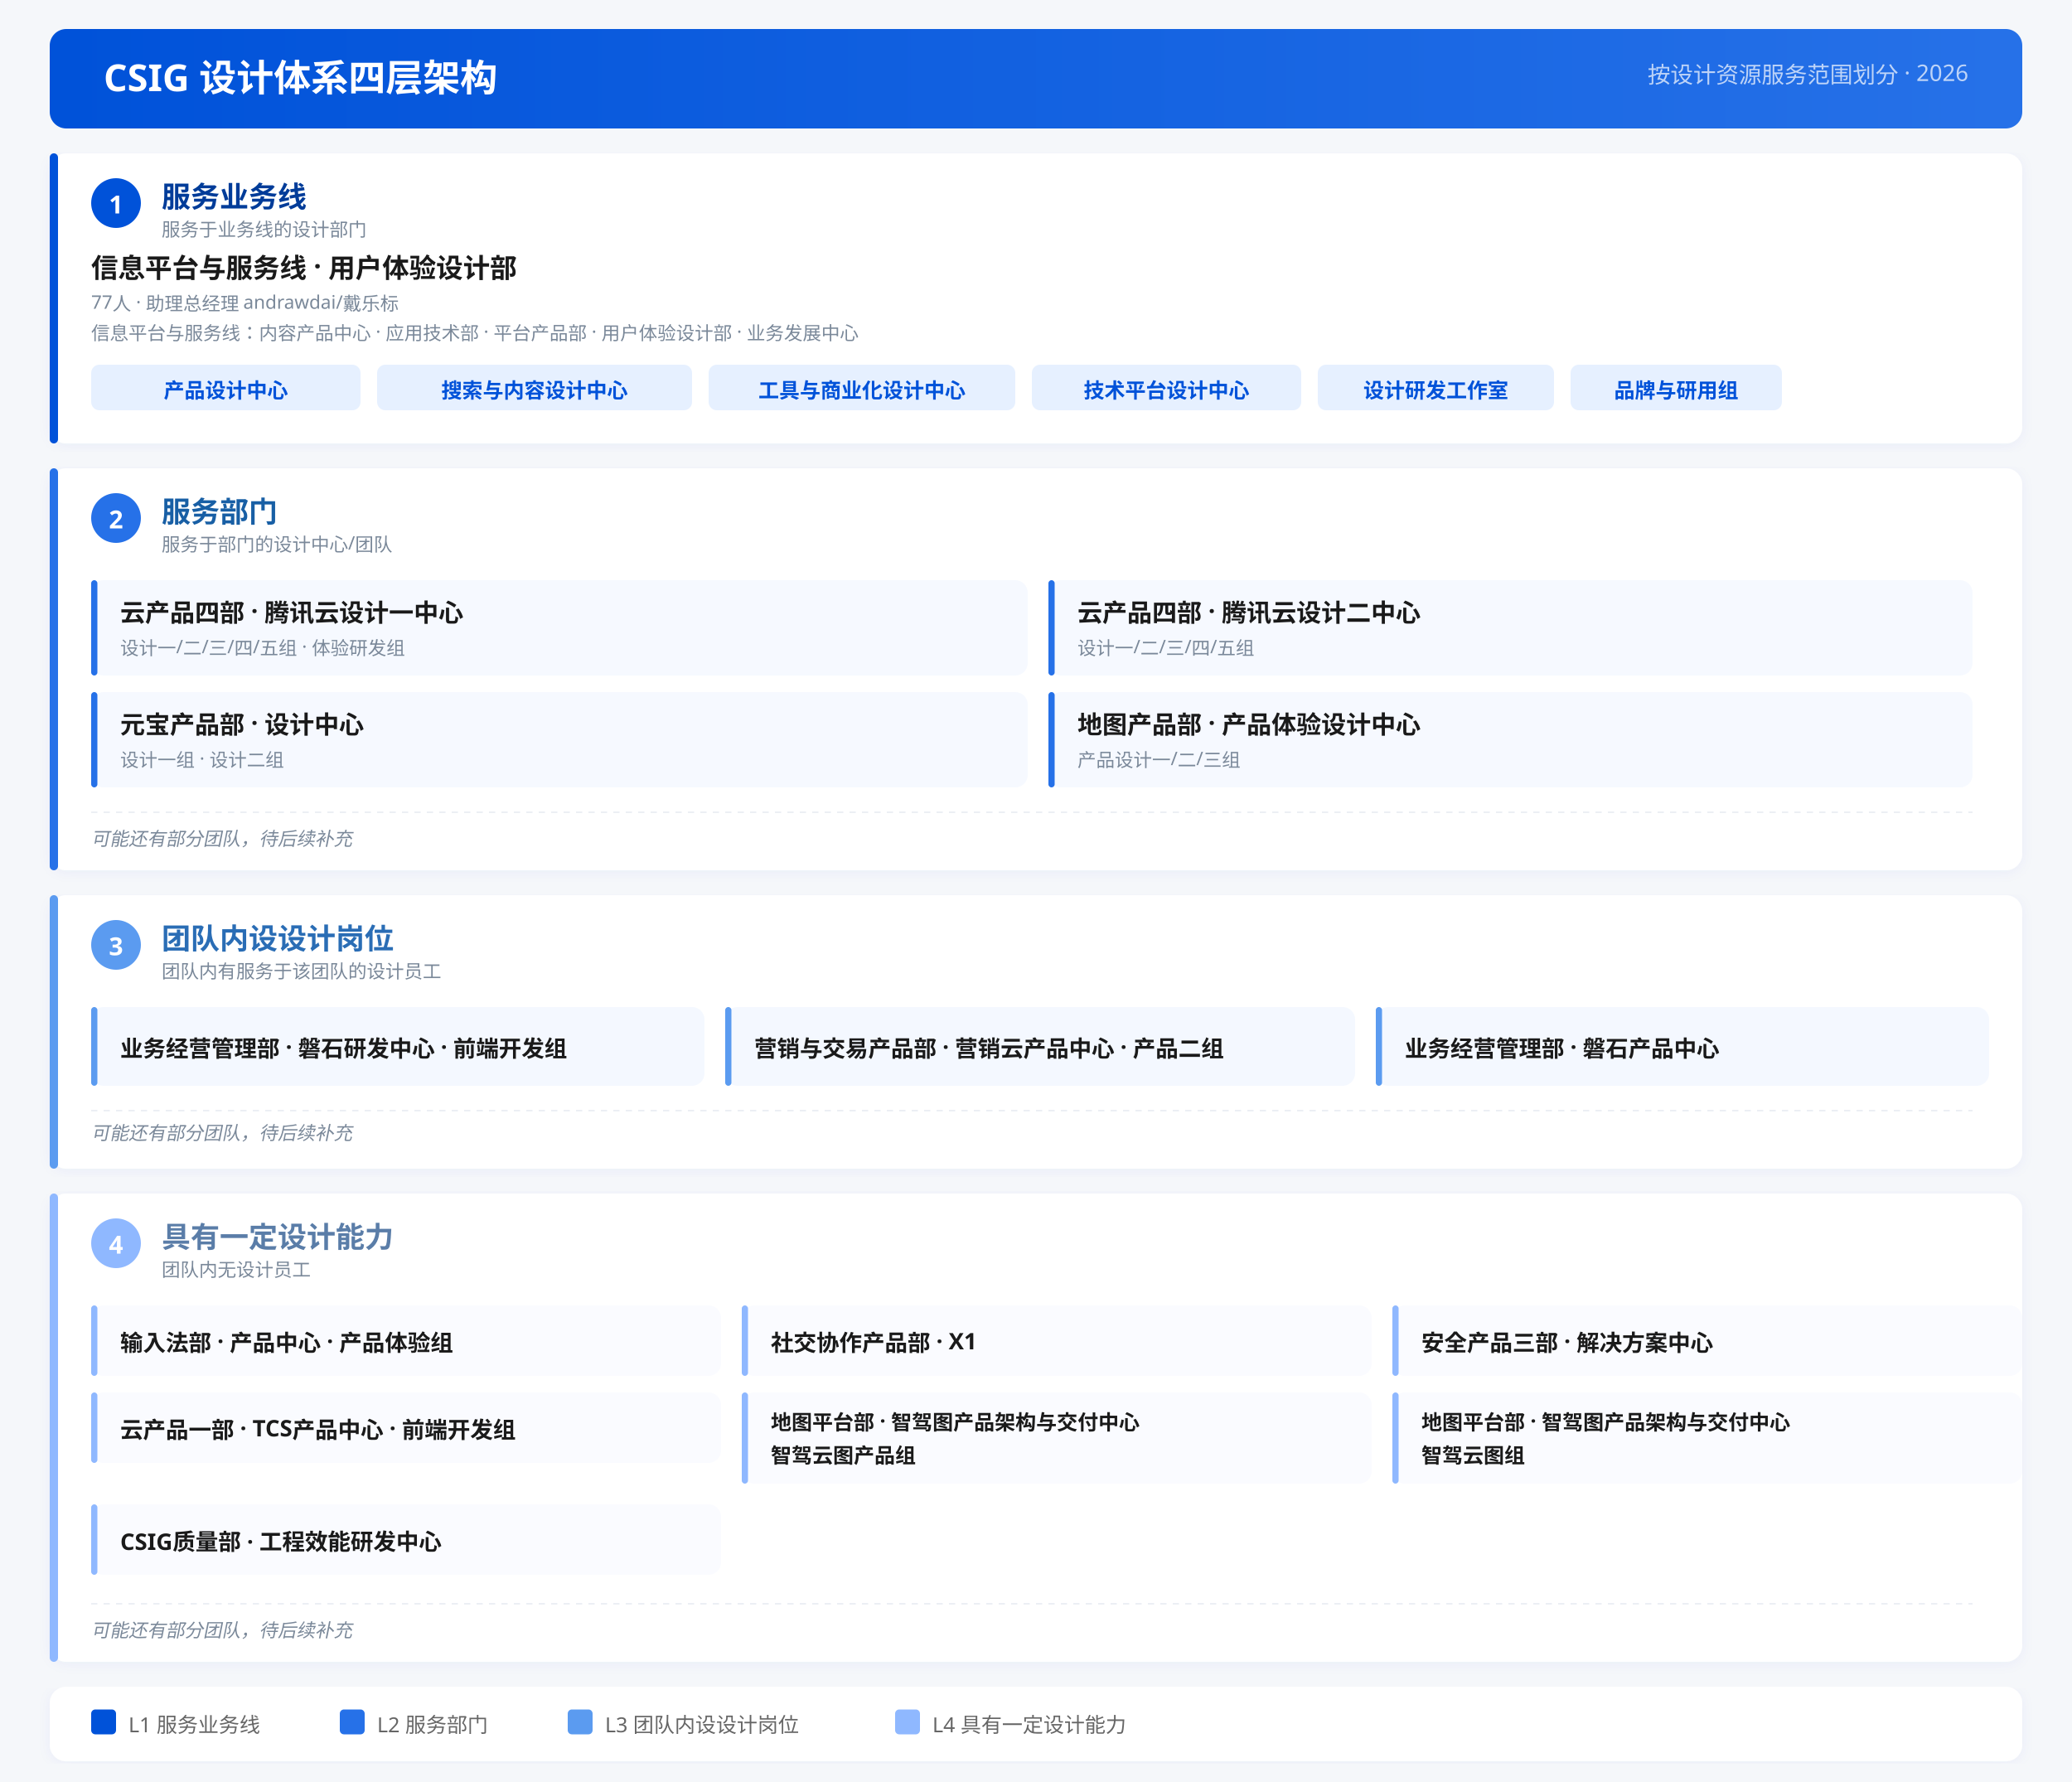
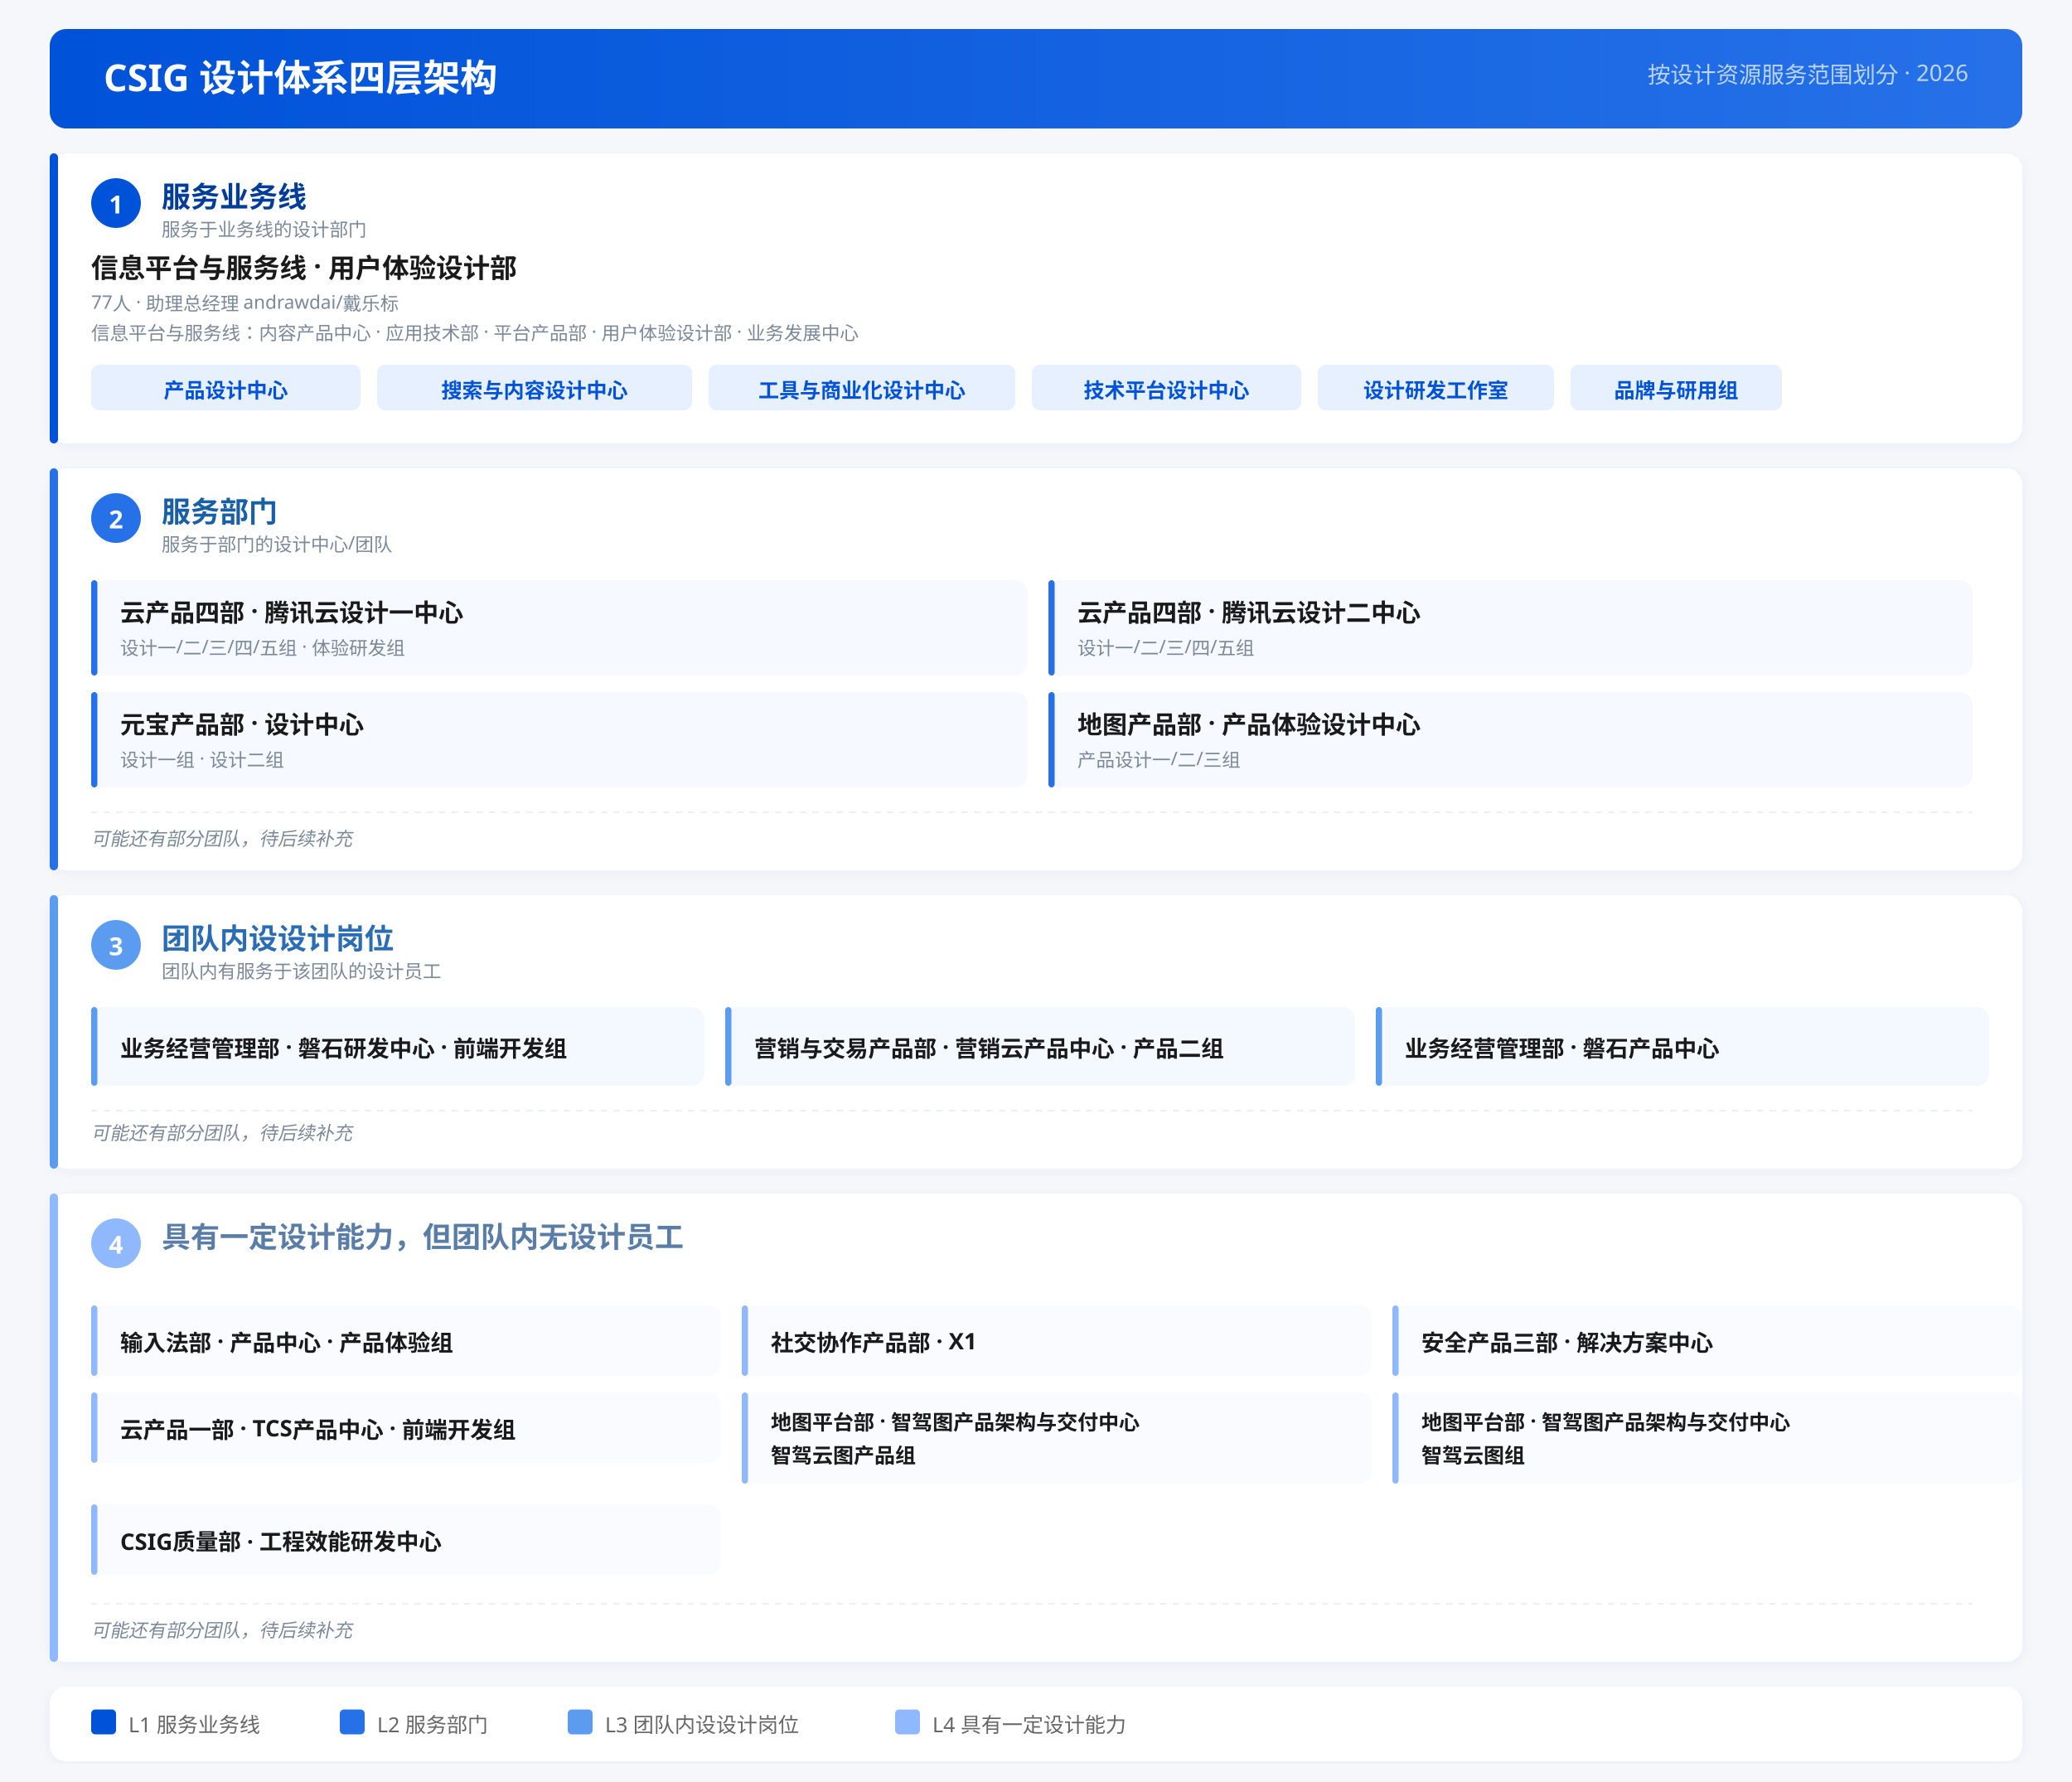
<svg xmlns="http://www.w3.org/2000/svg" viewBox="0 0 1000 860" width="1000" height="860">
  <defs>
    <style>
    text { font-family: 'TencentSans', '腾讯体', 'PingFang SC', 'Microsoft YaHei', sans-serif; }
  </style>
    <filter id="s" x="-2%" y="-1%" width="104%" height="104%">
      <feDropShadow dx="0" dy="1" stdDeviation="3" flood-color="#0052D9" flood-opacity="0.05" />
    </filter>
    <linearGradient id="hg" x1="0" y1="0" x2="1" y2="0">
      <stop offset="0%" stop-color="#0052D9" />
      <stop offset="100%" stop-color="#2671E8" />
    </linearGradient>
  </defs>
  <rect width="1000" height="860" fill="#F5F7FA" />
  <rect x="24" y="14" width="952" height="48" rx="8" fill="url(#hg)" />
  <text x="50" y="44" fill="white" font-size="18" font-weight="700">CSIG 设计体系四层架构</text>
  <text x="950" y="40" text-anchor="end" fill="white" font-size="11" opacity="0.7">按设计资源服务范围划分 · 2026</text>
  <rect x="24" y="74" width="952" height="140" rx="8" fill="white" filter="url(#s)" />
  <rect x="24" y="74" width="4" height="140" rx="2" fill="#0052D9" />
  <rect x="44" y="86" width="24" height="24" rx="12" fill="#0052D9" />
  <text x="56" y="103" text-anchor="middle" fill="white" font-size="12" font-weight="700">1</text>
  <text x="78" y="100" fill="#003C99" font-size="14" font-weight="700">服务业务线</text>
  <text x="78" y="114" fill="#7A8899" font-size="9">服务于业务线的设计部门</text>
  <text x="44" y="134" fill="#1A1A1A" font-size="13" font-weight="700">信息平台与服务线 · 用户体验设计部</text>
  <text x="44" y="149" fill="#7A8899" font-size="9">77人 · 助理总经理 andrawdai/戴乐标</text>
  <text x="44" y="164" fill="#7A8899" font-size="9">信息平台与服务线：内容产品中心 · 应用技术部 · 平台产品部 · 用户体验设计部 · 业务发展中心</text>
  <rect x="44" y="176" width="130" height="22" rx="4" fill="#E6F0FF" />
  <text x="109" y="192" text-anchor="middle" fill="#0052D9" font-size="10" font-weight="600">产品设计中心</text>
  <rect x="182" y="176" width="152" height="22" rx="4" fill="#E6F0FF" />
  <text x="258" y="192" text-anchor="middle" fill="#0052D9" font-size="10" font-weight="600">搜索与内容设计中心</text>
  <rect x="342" y="176" width="148" height="22" rx="4" fill="#E6F0FF" />
  <text x="416" y="192" text-anchor="middle" fill="#0052D9" font-size="10" font-weight="600">工具与商业化设计中心</text>
  <rect x="498" y="176" width="130" height="22" rx="4" fill="#E6F0FF" />
  <text x="563" y="192" text-anchor="middle" fill="#0052D9" font-size="10" font-weight="600">技术平台设计中心</text>
  <rect x="636" y="176" width="114" height="22" rx="4" fill="#E6F0FF" />
  <text x="693" y="192" text-anchor="middle" fill="#0052D9" font-size="10" font-weight="600">设计研发工作室</text>
  <rect x="758" y="176" width="102" height="22" rx="4" fill="#E6F0FF" />
  <text x="809" y="192" text-anchor="middle" fill="#0052D9" font-size="10" font-weight="600">品牌与研用组</text>
  <rect x="24" y="226" width="952" height="194" rx="8" fill="white" filter="url(#s)" />
  <rect x="24" y="226" width="4" height="194" rx="2" fill="#2671E8" />
  <rect x="44" y="238" width="24" height="24" rx="12" fill="#2671E8" />
  <text x="56" y="255" text-anchor="middle" fill="white" font-size="12" font-weight="700">2</text>
  <text x="78" y="252" fill="#185FA5" font-size="14" font-weight="700">服务部门</text>
  <text x="78" y="266" fill="#7A8899" font-size="9">服务于部门的设计中心/团队</text>
  <rect x="44" y="280" width="452" height="46" rx="6" fill="#F6F9FF" />
  <rect x="44" y="280" width="3" height="46" rx="1.5" fill="#2671E8" />
  <text x="58" y="300" fill="#1A1A1A" font-size="12" font-weight="700">云产品四部 · 腾讯云设计一中心</text>
  <text x="58" y="316" fill="#7A8899" font-size="9">设计一/二/三/四/五组 · 体验研发组</text>
  <rect x="506" y="280" width="446" height="46" rx="6" fill="#F6F9FF" />
  <rect x="506" y="280" width="3" height="46" rx="1.5" fill="#2671E8" />
  <text x="520" y="300" fill="#1A1A1A" font-size="12" font-weight="700">云产品四部 · 腾讯云设计二中心</text>
  <text x="520" y="316" fill="#7A8899" font-size="9">设计一/二/三/四/五组</text>
  <rect x="44" y="334" width="452" height="46" rx="6" fill="#F6F9FF" />
  <rect x="44" y="334" width="3" height="46" rx="1.5" fill="#2671E8" />
  <text x="58" y="354" fill="#1A1A1A" font-size="12" font-weight="700">元宝产品部 · 设计中心</text>
  <text x="58" y="370" fill="#7A8899" font-size="9">设计一组 · 设计二组</text>
  <rect x="506" y="334" width="446" height="46" rx="6" fill="#F6F9FF" />
  <rect x="506" y="334" width="3" height="46" rx="1.5" fill="#2671E8" />
  <text x="520" y="354" fill="#1A1A1A" font-size="12" font-weight="700">地图产品部 · 产品体验设计中心</text>
  <text x="520" y="370" fill="#7A8899" font-size="9">产品设计一/二/三组</text>
  <line x1="44" y1="392" x2="952" y2="392" stroke="#E0E6EE" stroke-width="0.5" stroke-dasharray="3,3" />
  <text x="44" y="408" fill="#7A8899" font-size="9" font-style="italic">可能还有部分团队，待后续补充</text>
  <rect x="24" y="432" width="952" height="132" rx="8" fill="white" filter="url(#s)" />
  <rect x="24" y="432" width="4" height="132" rx="2" fill="#5B9BF0" />
  <rect x="44" y="444" width="24" height="24" rx="12" fill="#5B9BF0" />
  <text x="56" y="461" text-anchor="middle" fill="white" font-size="12" font-weight="700">3</text>
  <text x="78" y="458" fill="#2A6DB5" font-size="14" font-weight="700">团队内设设计岗位</text>
  <text x="78" y="472" fill="#7A8899" font-size="9">团队内有服务于该团队的设计员工</text>
  <rect x="44" y="486" width="296" height="38" rx="6" fill="#F4F8FF" />
  <rect x="44" y="486" width="3" height="38" rx="1.5" fill="#5B9BF0" />
  <text x="58" y="510" fill="#1A1A1A" font-size="11" font-weight="700">业务经营管理部 · 磐石研发中心 · 前端开发组</text>
  <rect x="350" y="486" width="304" height="38" rx="6" fill="#F4F8FF" />
  <rect x="350" y="486" width="3" height="38" rx="1.5" fill="#5B9BF0" />
  <text x="364" y="510" fill="#1A1A1A" font-size="11" font-weight="700">营销与交易产品部 · 营销云产品中心 · 产品二组</text>
  <rect x="664" y="486" width="296" height="38" rx="6" fill="#F4F8FF" />
  <rect x="664" y="486" width="3" height="38" rx="1.5" fill="#5B9BF0" />
  <text x="678" y="510" fill="#1A1A1A" font-size="11" font-weight="700">业务经营管理部 · 磐石产品中心</text>
  <line x1="44" y1="536" x2="952" y2="536" stroke="#E0E6EE" stroke-width="0.5" stroke-dasharray="3,3" />
  <text x="44" y="550" fill="#7A8899" font-size="9" font-style="italic">可能还有部分团队，待后续补充</text>
  <rect x="24" y="576" width="952" height="226" rx="8" fill="white" filter="url(#s)" />
  <rect x="24" y="576" width="4" height="226" rx="2" fill="#8FB8FF" />
  <rect x="44" y="588" width="24" height="24" rx="12" fill="#8FB8FF" />
  <text x="56" y="605" text-anchor="middle" fill="white" font-size="12" font-weight="700">4</text>
-   <text x="78" y="602" fill="#5A7DA8" font-size="14" font-weight="700">具有一定设计能力</text>
-   <text x="78" y="616" fill="#7A8899" font-size="9">团队内无设计员工</text>
+   <text x="78" y="602" fill="#5A7DA8" font-size="14" font-weight="700">具有一定设计能力，但团队内无设计员工</text>
  <rect x="44" y="630" width="304" height="34" rx="6" fill="#FAFBFF" />
  <rect x="44" y="630" width="3" height="34" rx="1.5" fill="#8FB8FF" />
  <text x="58" y="652" fill="#1A1A1A" font-size="11" font-weight="700">输入法部 · 产品中心 · 产品体验组</text>
  <rect x="358" y="630" width="304" height="34" rx="6" fill="#FAFBFF" />
  <rect x="358" y="630" width="3" height="34" rx="1.5" fill="#8FB8FF" />
  <text x="372" y="652" fill="#1A1A1A" font-size="11" font-weight="700">社交协作产品部 · X1</text>
  <rect x="672" y="630" width="304" height="34" rx="6" fill="#FAFBFF" />
  <rect x="672" y="630" width="3" height="34" rx="1.5" fill="#8FB8FF" />
  <text x="686" y="652" fill="#1A1A1A" font-size="11" font-weight="700">安全产品三部 · 解决方案中心</text>
  <rect x="44" y="672" width="304" height="34" rx="6" fill="#FAFBFF" />
  <rect x="44" y="672" width="3" height="34" rx="1.5" fill="#8FB8FF" />
  <text x="58" y="694" fill="#1A1A1A" font-size="11" font-weight="700">云产品一部 · TCS产品中心 · 前端开发组</text>
  <rect x="358" y="672" width="304" height="44" rx="6" fill="#FAFBFF" />
  <rect x="358" y="672" width="3" height="44" rx="1.5" fill="#8FB8FF" />
  <text x="372" y="690" fill="#1A1A1A" font-size="10" font-weight="700">地图平台部 · 智驾图产品架构与交付中心</text>
  <text x="372" y="706" fill="#1A1A1A" font-size="10" font-weight="700">智驾云图产品组</text>
  <rect x="672" y="672" width="304" height="44" rx="6" fill="#FAFBFF" />
  <rect x="672" y="672" width="3" height="44" rx="1.5" fill="#8FB8FF" />
  <text x="686" y="690" fill="#1A1A1A" font-size="10" font-weight="700">地图平台部 · 智驾图产品架构与交付中心</text>
  <text x="686" y="706" fill="#1A1A1A" font-size="10" font-weight="700">智驾云图组</text>
  <rect x="44" y="726" width="304" height="34" rx="6" fill="#FAFBFF" />
  <rect x="44" y="726" width="3" height="34" rx="1.5" fill="#8FB8FF" />
  <text x="58" y="748" fill="#1A1A1A" font-size="11" font-weight="700">CSIG质量部 · 工程效能研发中心</text>
  <line x1="44" y1="774" x2="952" y2="774" stroke="#E0E6EE" stroke-width="0.5" stroke-dasharray="3,3" />
  <text x="44" y="790" fill="#7A8899" font-size="9" font-style="italic">可能还有部分团队，待后续补充</text>
  <rect x="24" y="814" width="952" height="36" rx="8" fill="white" filter="url(#s)" />
  <rect x="44" y="825" width="12" height="12" rx="2" fill="#0052D9" />
  <text x="62" y="836" fill="#666" font-size="10">L1 服务业务线</text>
  <rect x="164" y="825" width="12" height="12" rx="2" fill="#2671E8" />
  <text x="182" y="836" fill="#666" font-size="10">L2 服务部门</text>
  <rect x="274" y="825" width="12" height="12" rx="2" fill="#5B9BF0" />
  <text x="292" y="836" fill="#666" font-size="10">L3 团队内设设计岗位</text>
  <rect x="432" y="825" width="12" height="12" rx="2" fill="#8FB8FF" />
  <text x="450" y="836" fill="#666" font-size="10">L4 具有一定设计能力</text>
</svg>
